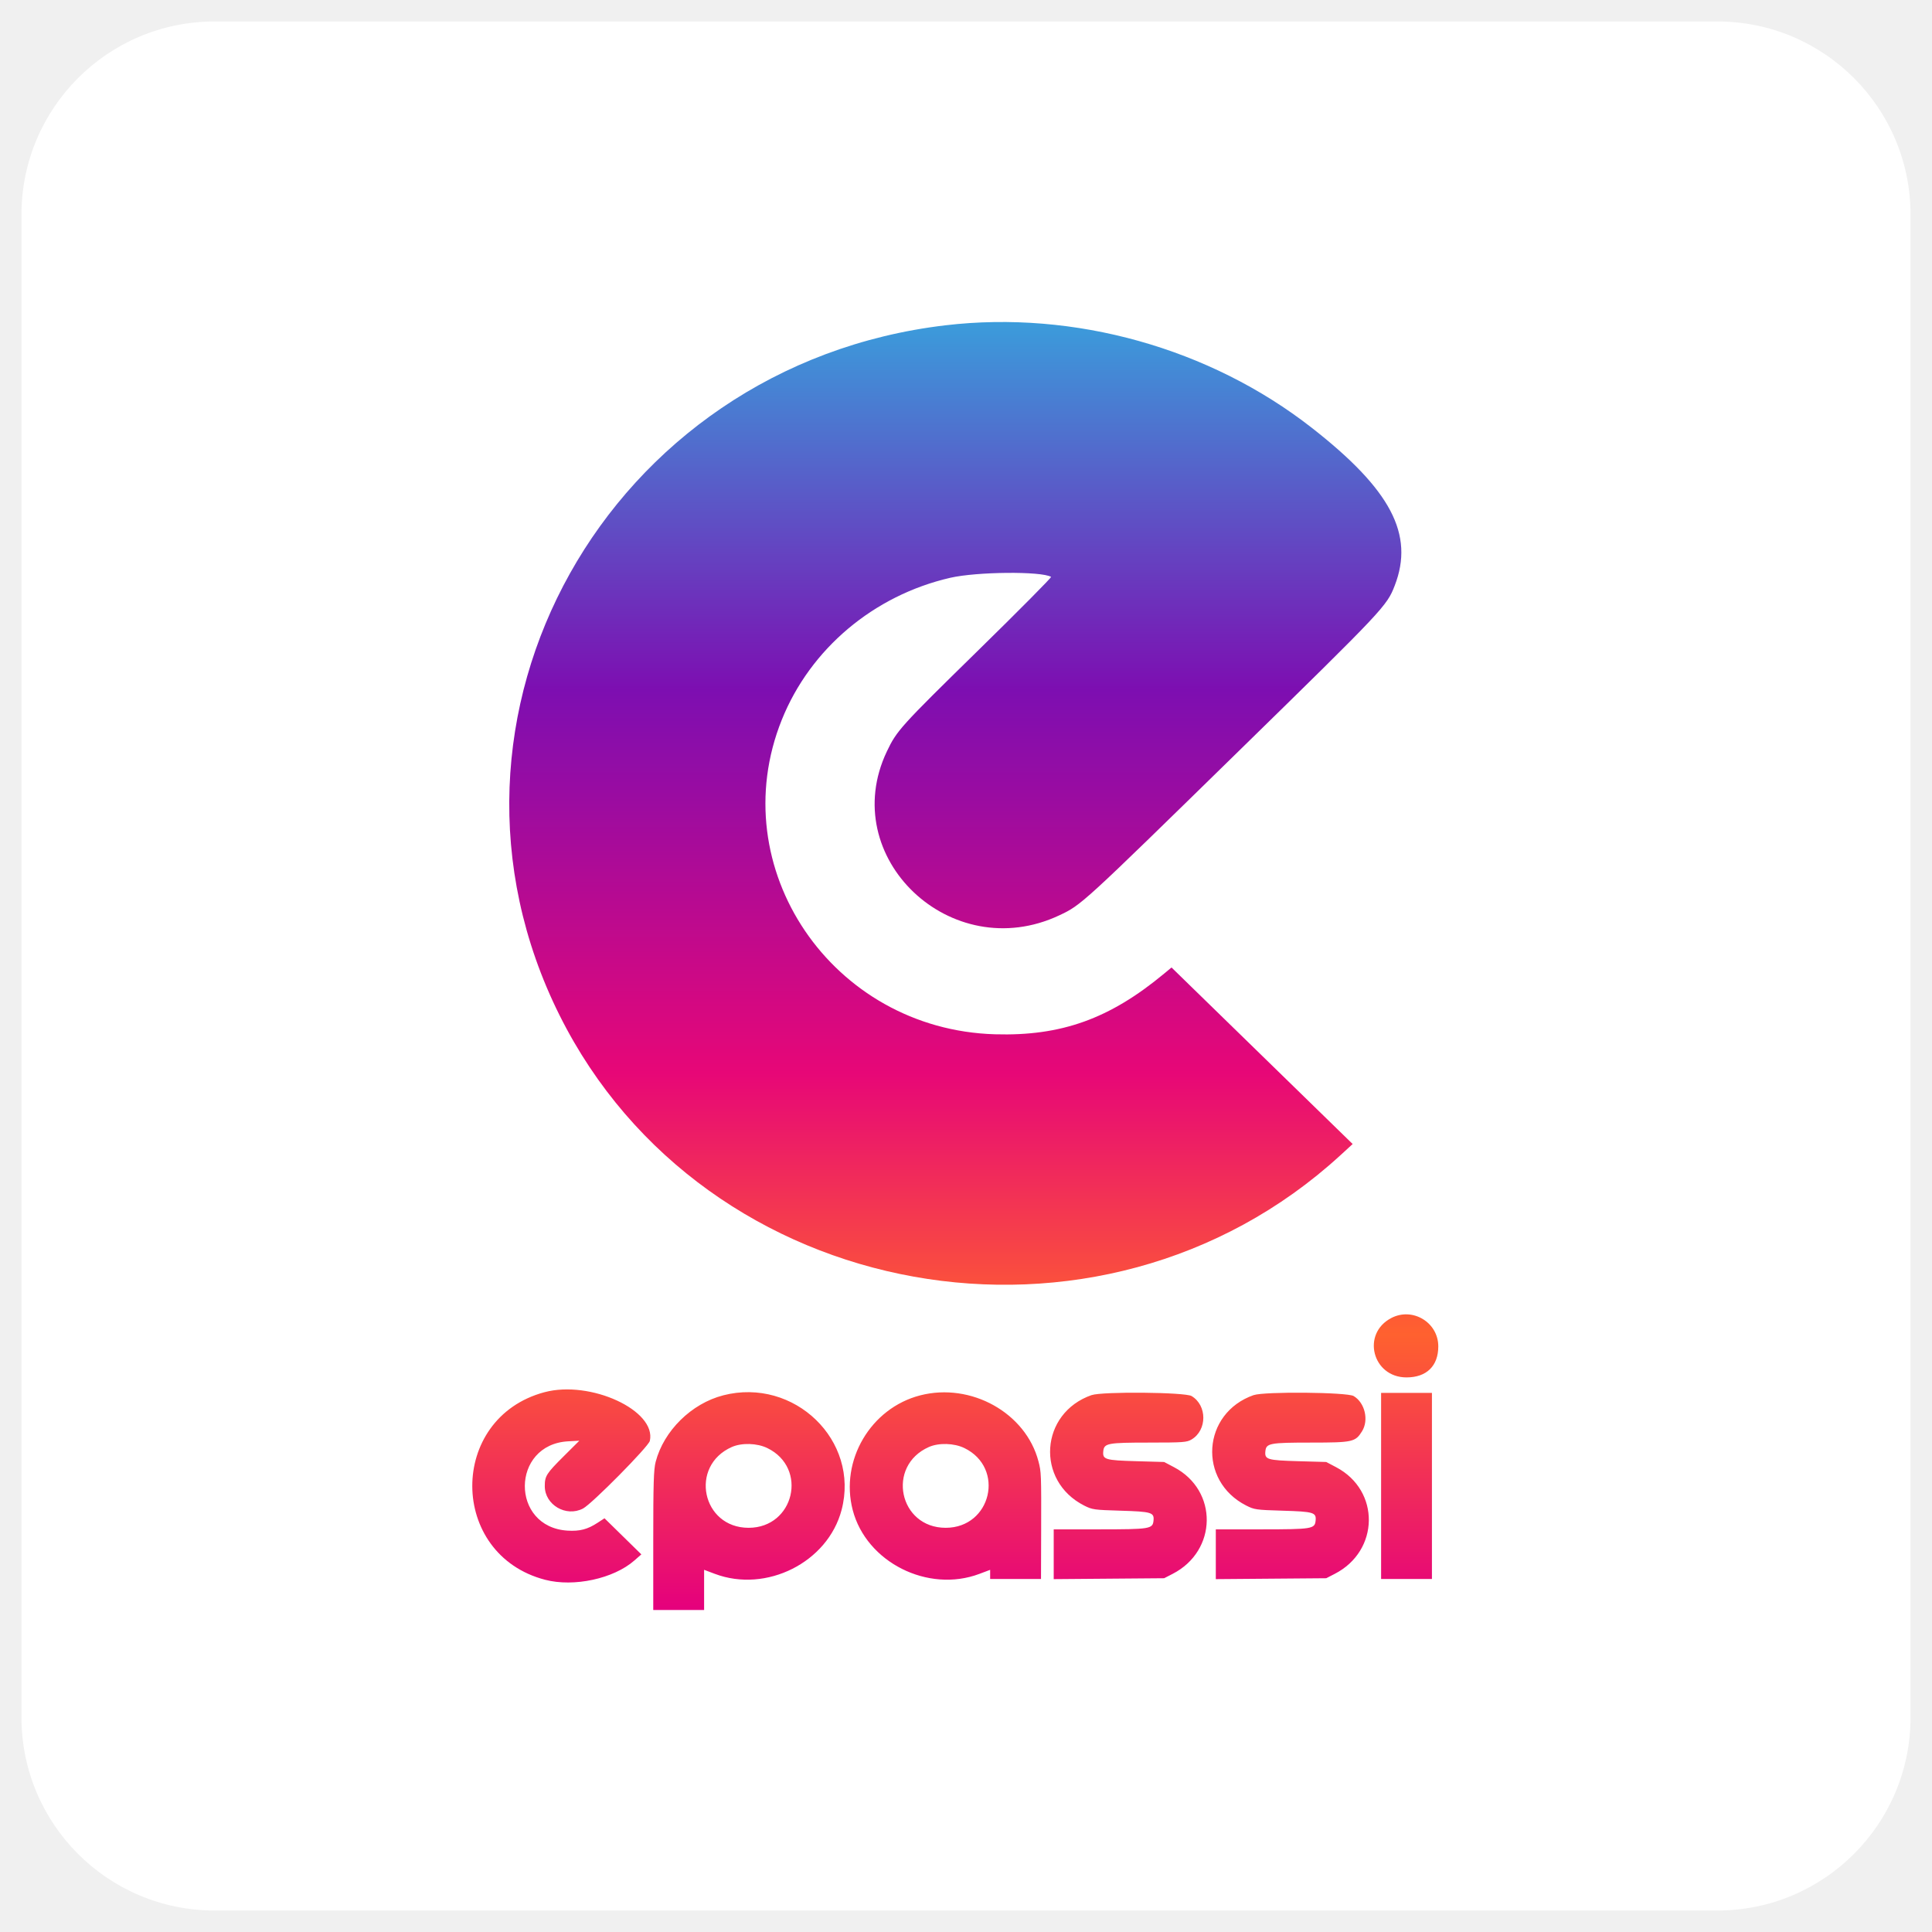
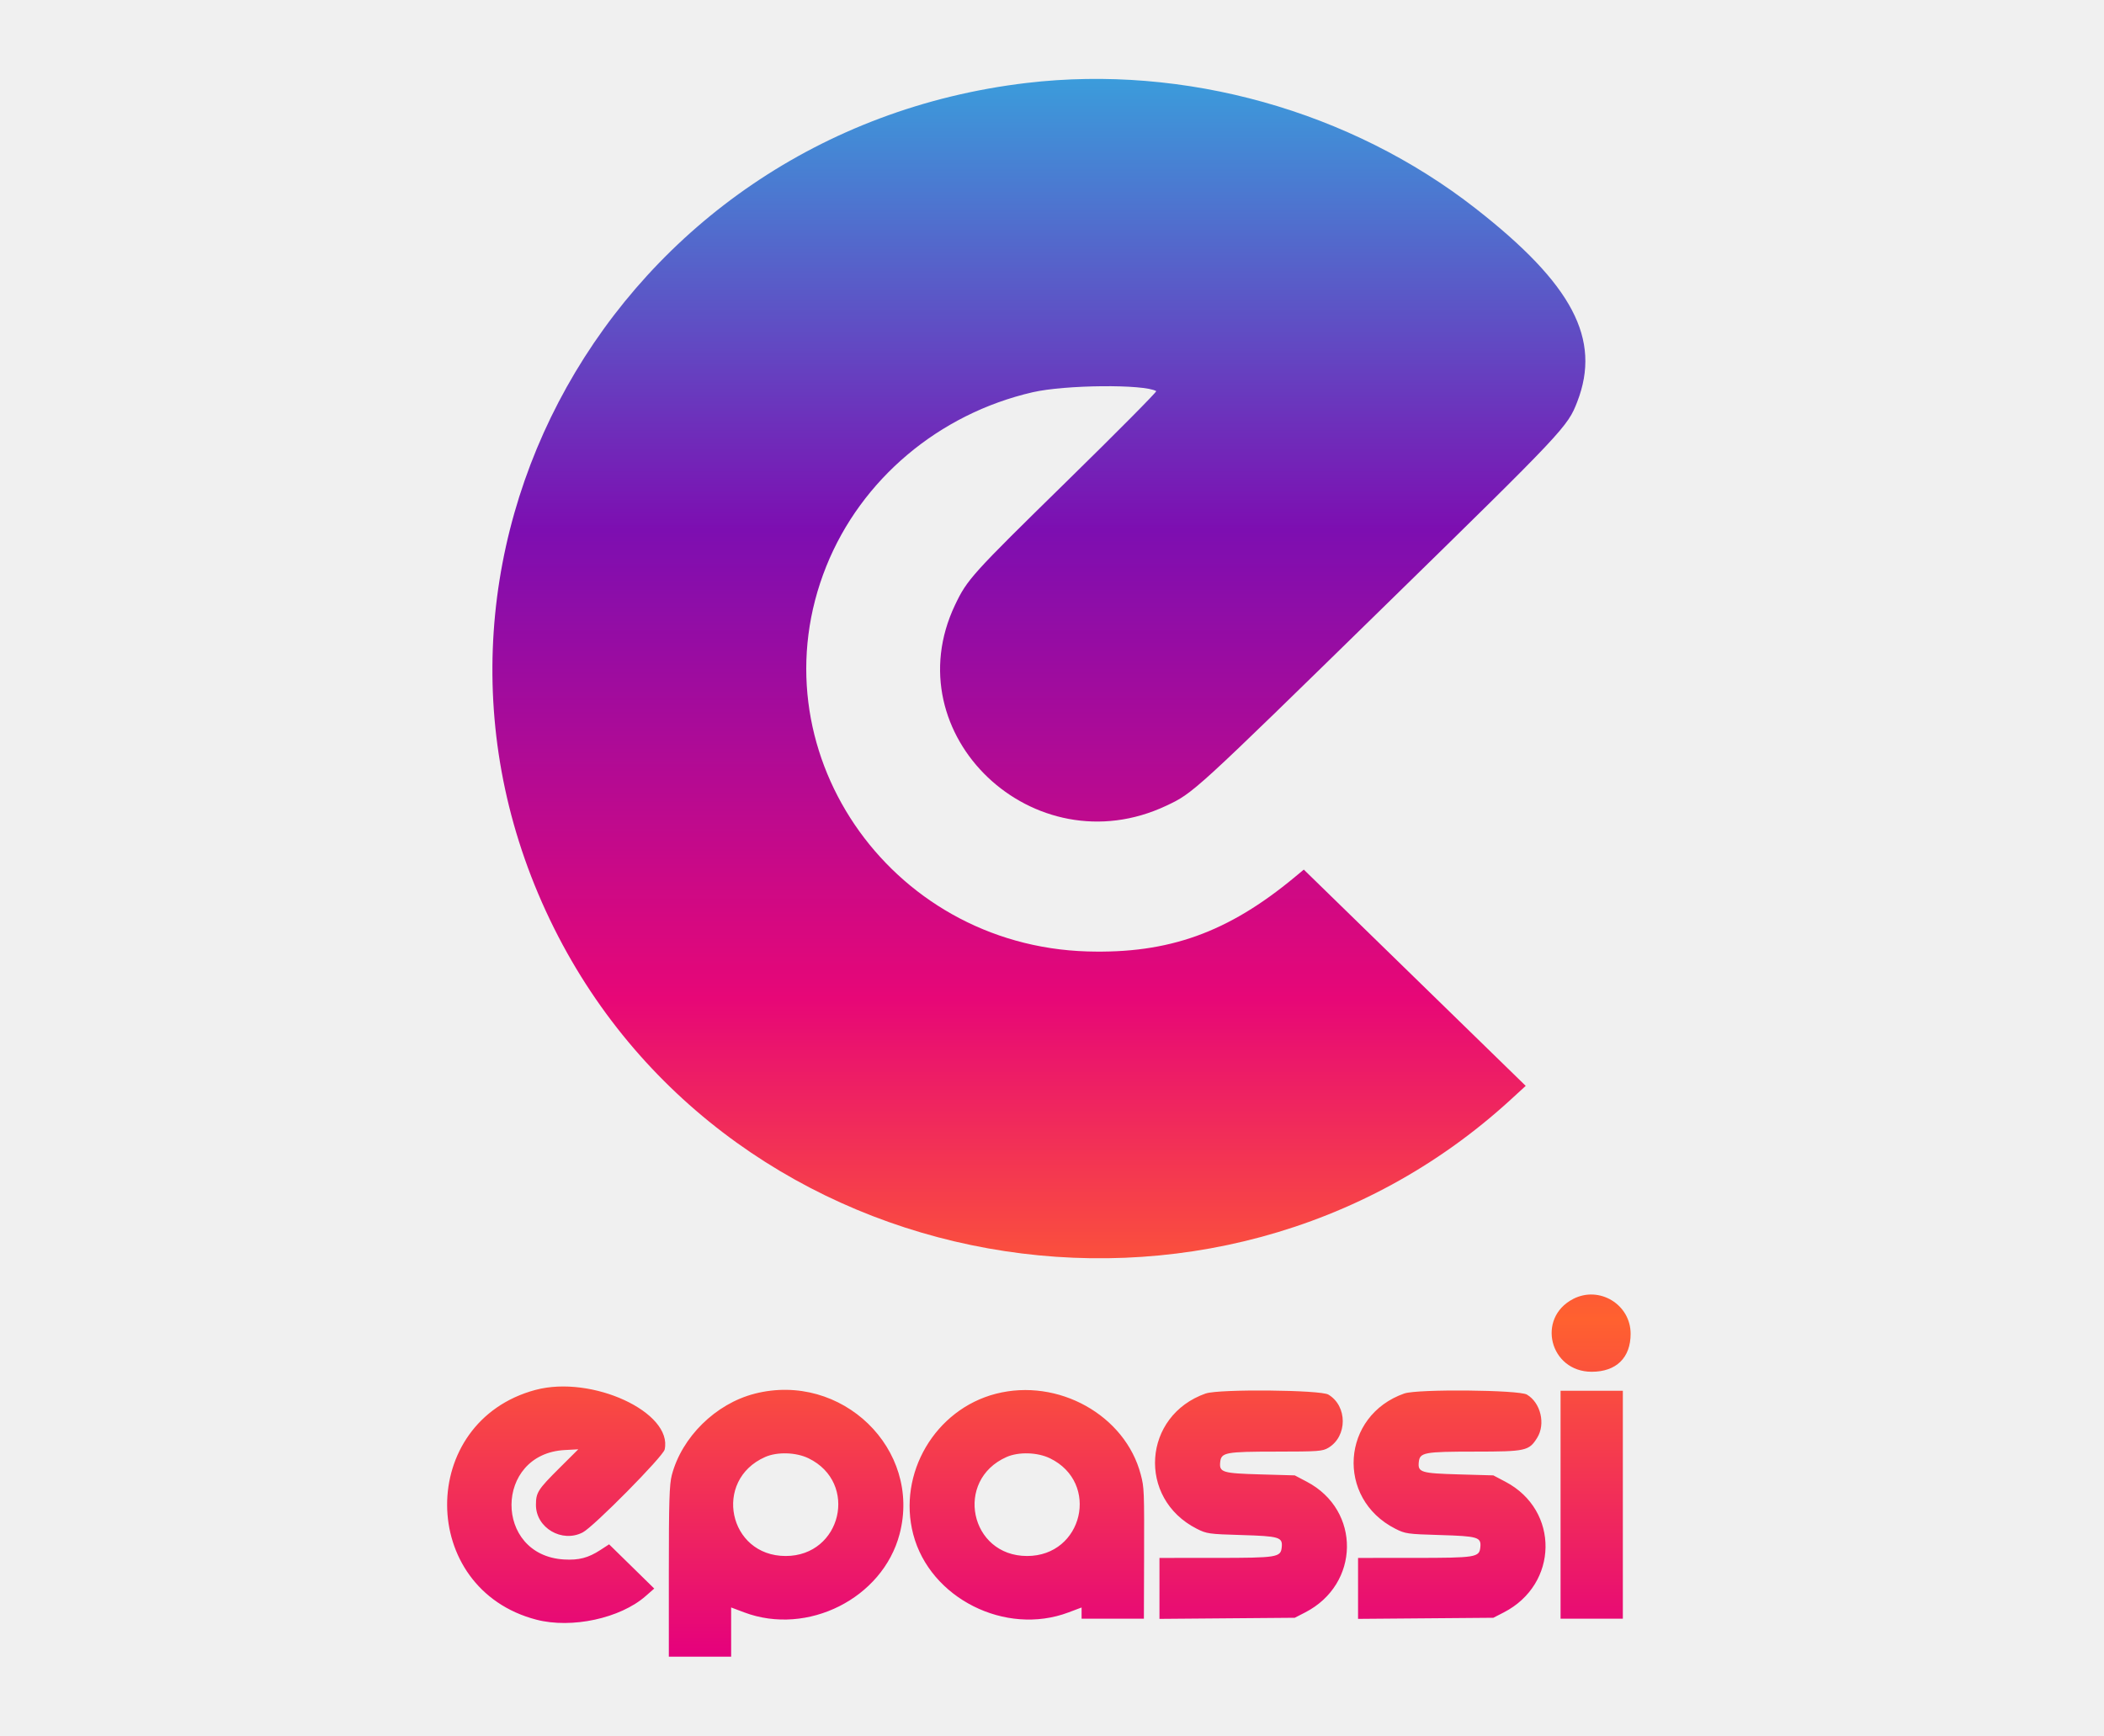
- <svg xmlns="http://www.w3.org/2000/svg" fill="none" height="90" viewBox="0 0 90 90" width="90">
-   <linearGradient id="a" gradientUnits="userSpaceOnUse" x1="44.5" x2="44.5" y1="15" y2="75">
+ <svg xmlns="http://www.w3.org/2000/svg" fill="none" height="66" viewBox="0 0 80 66" width="80">
+   <linearGradient id="a" gradientUnits="userSpaceOnUse" x1="39.5" x2="39.5" y1="3" y2="63">
    <stop offset="0" stop-color="#3b9cdb" />
    <stop offset=".286" stop-color="#7d0eb1" />
    <stop offset=".583" stop-color="#e70777" />
    <stop offset=".786" stop-color="#ff612f" />
    <stop offset="1" stop-color="#e5007d" />
  </linearGradient>
-   <path d="m80 1h-70c-4.971 0-9 4.029-9 9v70c0 4.971 4.029 9 9 9h70c4.971 0 9-4.029 9-9v-70c0-4.971-4.029-9-9-9z" fill="#fff" />
-   <path clip-rule="evenodd" d="m44.038 15.154c-15.741 1.86-24.903 18.25-17.97 32.144 6.733 13.493 25.148 16.797 36.366 6.525l.578-.53-4.219-4.112-4.219-4.112-.342.284c-2.542 2.11-4.792 2.917-7.881 2.828-7.596-.221-12.702-7.754-9.932-14.65 1.327-3.305 4.279-5.793 7.846-6.615 1.233-.284 4.239-.312 4.698-.043.035.02-1.501 1.569-3.412 3.441-3.611 3.538-3.775 3.719-4.238 4.692-2.345 4.93 2.995 10.006 8.032 7.634 1.034-.487 1.022-.475 8.377-7.669 6.755-6.606 6.884-6.743 7.251-7.696.918-2.379-.179-4.465-3.862-7.344-4.757-3.719-11.073-5.486-17.072-4.777zm20.779 46.242c-1.408.726-.889 2.769.703 2.769.935 0 1.481-.532 1.481-1.445 0-1.115-1.19-1.837-2.184-1.325zm-39.454 3.458c-4.501 1.205-4.476 7.569.034 8.739 1.341.348 3.188-.051 4.153-.898l.326-.286-.858-.841-.858-.841-.327.213c-.467.304-.822.396-1.389.363-2.676-.159-2.653-4.016.025-4.161l.518-.028-.714.711c-.823.819-.895.933-.895 1.405 0 .871.99 1.453 1.779 1.044.414-.214 3.056-2.888 3.115-3.152.317-1.417-2.767-2.841-4.911-2.267zm8.325.147c-1.478.38-2.767 1.649-3.145 3.098-.092.353-.112 1.01-.112 3.666v3.235h1.184 1.185v-.936-.936l.5.188c2.402.904 5.262-.537 5.904-2.976.852-3.233-2.203-6.19-5.516-5.34zm9.18 0c-2.31.593-3.747 3.035-3.145 5.343.635 2.432 3.502 3.876 5.902 2.973l.5-.188v.213.213h1.185 1.184l.007-2.185c.008-2.719.005-2.794-.125-3.293-.589-2.26-3.14-3.684-5.508-3.076zm7.984-.013c-2.408.839-2.62 3.994-.347 5.147.377.191.457.202 1.698.239 1.446.043 1.571.081 1.532.465-.039.383-.165.403-2.521.404l-2.128.001v1.159 1.159l2.572-.021 2.572-.021.395-.203c2.089-1.073 2.127-3.883.068-4.968l-.463-.244-1.303-.037c-1.447-.041-1.571-.079-1.532-.463.037-.373.194-.403 2.132-.404 1.604-.001 1.758-.013 1.981-.145.73-.435.73-1.589 0-2.023-.303-.181-4.161-.216-4.657-.043zm7.551 0c-2.408.839-2.62 3.994-.347 5.147.377.191.457.202 1.698.239 1.447.043 1.571.081 1.532.465-.038.383-.165.403-2.521.404l-2.128.001v1.159 1.159l2.572-.021 2.572-.021.395-.203c2.089-1.073 2.127-3.883.068-4.968l-.463-.244-1.303-.037c-1.447-.041-1.571-.079-1.532-.463.037-.373.194-.403 2.132-.404 1.941-.001 2.059-.028 2.369-.524.327-.524.136-1.332-.389-1.644-.303-.181-4.161-.216-4.657-.043zm5.934 4.233v4.334h1.184 1.184v-4.334-4.334h-1.184-1.184zm-28.593-1.765c1.908.928 1.255 3.715-.871 3.715-2.177 0-2.776-2.881-.782-3.764.461-.204 1.176-.183 1.653.049zm9.18 0c1.908.928 1.255 3.715-.871 3.715-2.177 0-2.776-2.881-.782-3.764.461-.204 1.176-.183 1.653.049z" fill="url(#a)" fill-rule="evenodd" />
+   <path clip-rule="evenodd" d="m39.038 3.154c-15.741 1.86-24.903 18.25-17.97 32.144 6.733 13.493 25.148 16.797 36.366 6.525l.578-.53-4.219-4.112-4.219-4.112-.342.284c-2.542 2.11-4.792 2.917-7.881 2.828-7.596-.221-12.702-7.754-9.932-14.65 1.327-3.305 4.279-5.793 7.846-6.615 1.233-.284 4.239-.312 4.698-.043.035.02-1.501 1.569-3.412 3.441-3.611 3.538-3.775 3.719-4.238 4.692-2.345 4.93 2.995 10.006 8.032 7.634 1.034-.487 1.022-.475 8.377-7.669 6.755-6.606 6.884-6.743 7.251-7.696.918-2.379-.179-4.465-3.862-7.344-4.757-3.719-11.073-5.486-17.072-4.777zm20.779 46.242c-1.408.726-.889 2.769.703 2.769.935 0 1.481-.532 1.481-1.445 0-1.115-1.19-1.837-2.184-1.325zm-39.454 3.458c-4.501 1.205-4.476 7.569.034 8.739 1.341.348 3.188-.051 4.153-.898l.326-.286-.858-.841-.858-.841-.327.213c-.467.304-.822.396-1.389.363-2.676-.159-2.653-4.016.025-4.161l.518-.028-.714.711c-.823.819-.895.933-.895 1.405 0 .871.99 1.453 1.779 1.044.414-.214 3.056-2.888 3.115-3.152.317-1.417-2.767-2.841-4.911-2.267zm8.325.147c-1.478.38-2.767 1.649-3.145 3.098-.092.353-.112 1.01-.112 3.666v3.235h1.184 1.185v-.936-.936l.5.188c2.402.904 5.262-.537 5.904-2.976.852-3.233-2.203-6.19-5.516-5.34zm9.18 0c-2.31.593-3.747 3.035-3.145 5.343.635 2.432 3.502 3.876 5.902 2.973l.5-.188v.213.213h1.185 1.184l.007-2.185c.008-2.719.005-2.794-.125-3.293-.589-2.26-3.14-3.684-5.508-3.076zm7.984-.013c-2.408.839-2.62 3.994-.347 5.147.377.191.457.202 1.698.239 1.446.043 1.571.081 1.532.465-.039.383-.165.403-2.521.404l-2.128.001v1.159 1.159l2.572-.021 2.572-.021.395-.203c2.089-1.073 2.127-3.883.068-4.968l-.463-.244-1.303-.037c-1.447-.041-1.571-.079-1.532-.463.037-.373.194-.403 2.132-.404 1.604-.001 1.758-.013 1.981-.145.73-.435.73-1.589 0-2.023-.303-.181-4.161-.216-4.657-.043zm7.551 0c-2.408.839-2.62 3.994-.347 5.147.377.191.457.202 1.698.239 1.447.043 1.571.081 1.532.465-.038.383-.165.403-2.521.404l-2.128.001v1.159 1.159l2.572-.021 2.572-.021.395-.203c2.089-1.073 2.127-3.883.068-4.968l-.463-.244-1.303-.037c-1.447-.041-1.571-.079-1.532-.463.037-.373.194-.403 2.132-.404 1.941-.001 2.059-.028 2.369-.524.327-.524.136-1.332-.389-1.644-.303-.181-4.161-.216-4.657-.043zm5.934 4.233v4.334h1.184 1.184v-4.334-4.334h-1.184-1.184zm-28.593-1.765c1.908.928 1.255 3.715-.871 3.715-2.177 0-2.776-2.881-.782-3.764.461-.204 1.176-.183 1.653.049zm9.18 0c1.908.928 1.255 3.715-.871 3.715-2.177 0-2.776-2.881-.782-3.764.461-.204 1.176-.183 1.653.049z" fill="url(#a)" fill-rule="evenodd" />
</svg>
